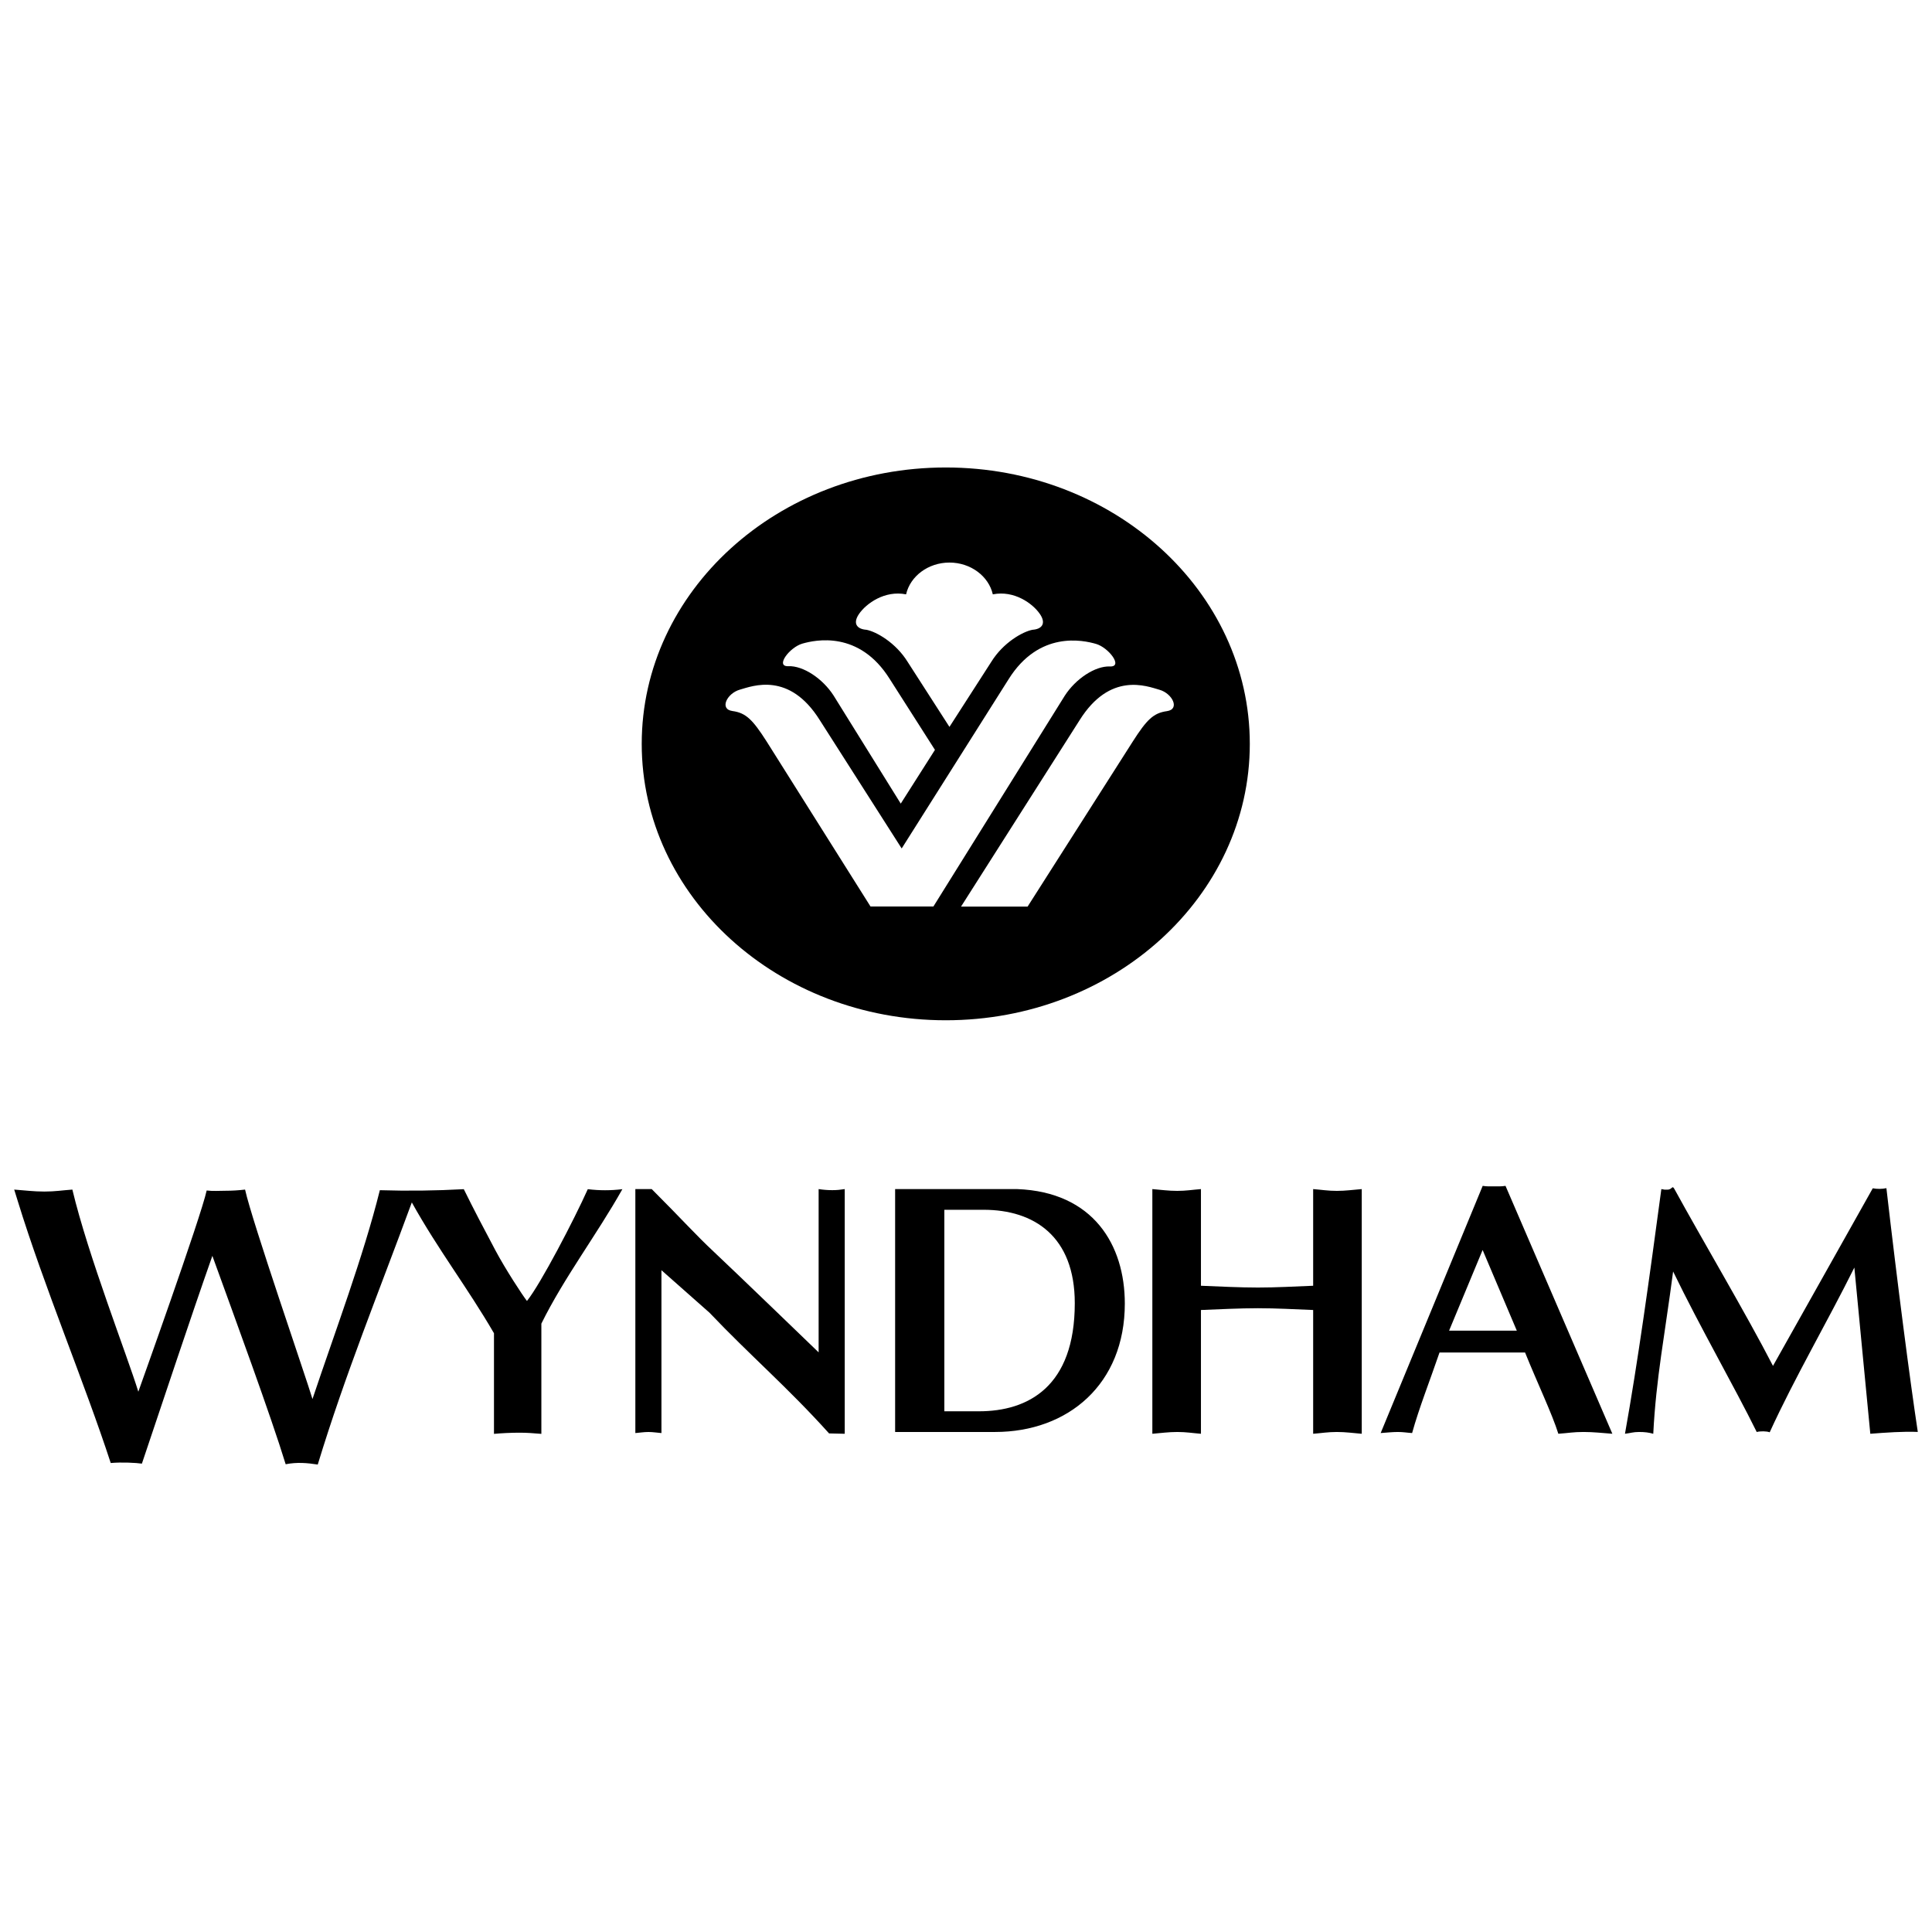
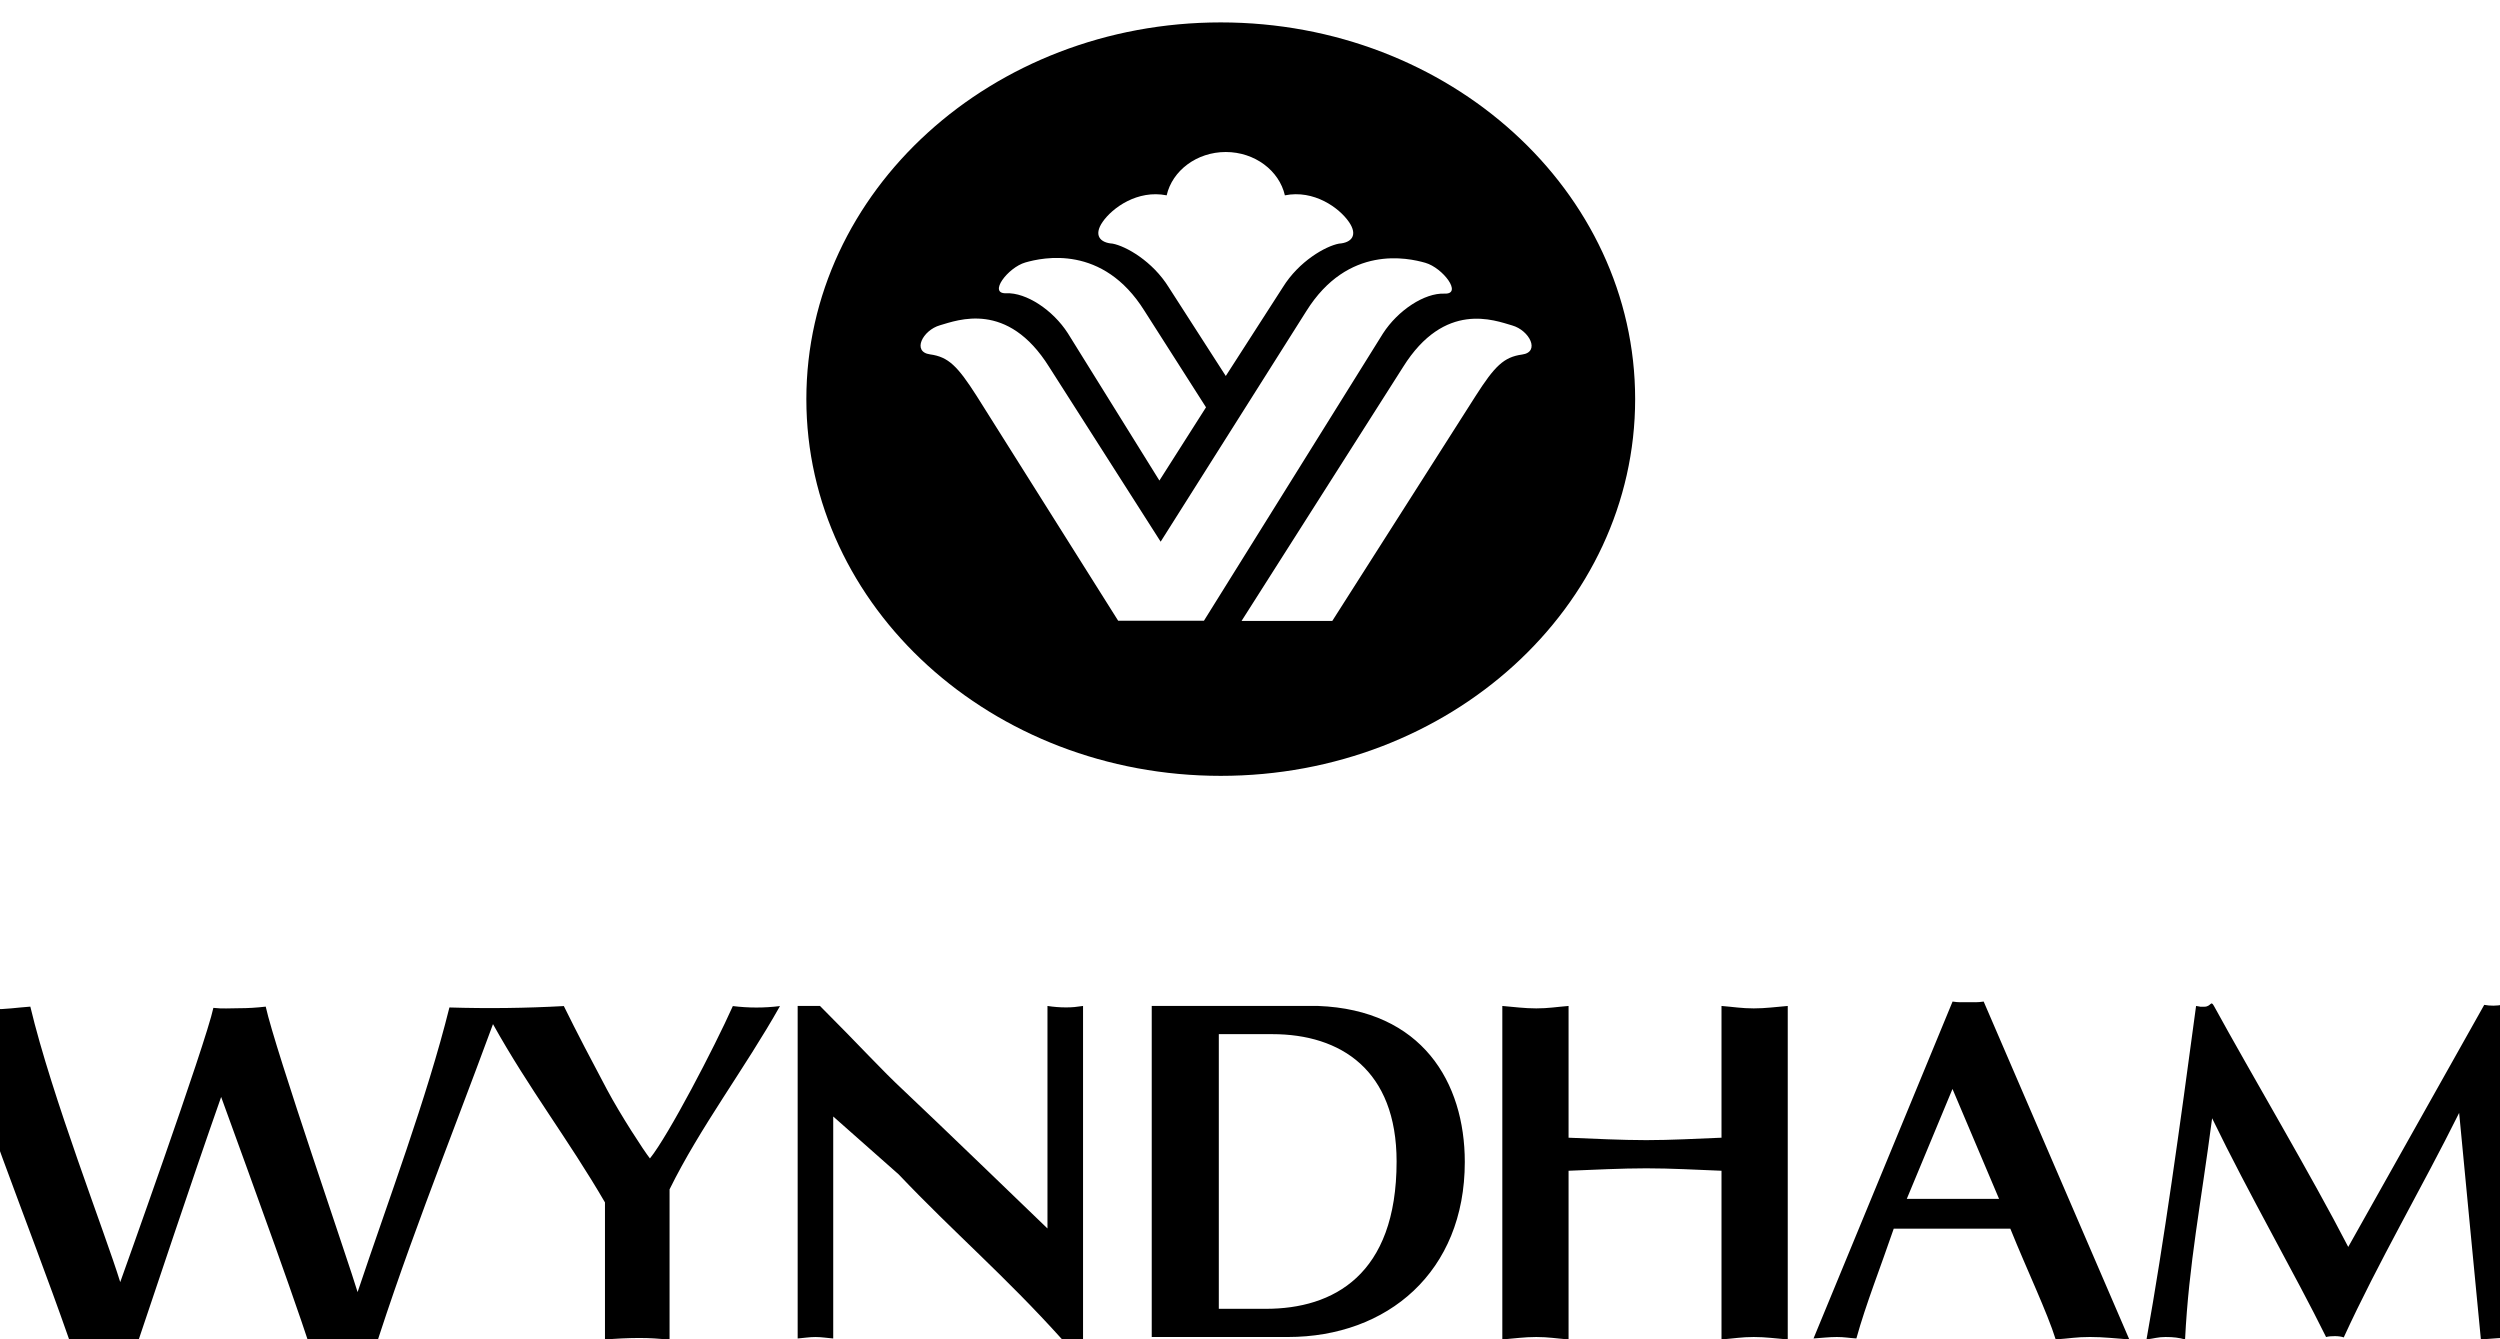
- <svg xmlns="http://www.w3.org/2000/svg" width="2500" height="2500" viewBox="0 0 192.756 192.756">
+ <svg xmlns="http://www.w3.org/2000/svg" width="183" height="98" viewBox="5 45 183 98">
  <g fill-rule="evenodd" clip-rule="evenodd">
    <path d="M58.644 118.644c-1.352 3.024-4.717 9.48-6.069 11.153-.427-.534-2.159-3.189-3.155-5.062-1.092-2.052-2.186-4.134-3.147-6.091a97.593 97.593 0 0 1-8.376.102c-1.648 6.631-4.481 14.139-6.721 20.835-.594-2.017-6.048-17.786-6.725-20.896-.667.078-1.295.117-1.962.117s-1.203.052-1.87-.026c-.549 2.592-6.818 20.074-6.818 20.074-1.104-3.589-5.011-13.574-6.581-20.165-1.059.078-1.731.196-2.79.196-1.099 0-1.915-.118-3.013-.196l.353 1.138c2.628 8.553 6.661 18.119 9.278 26.142 1.101-.101 2.56-.021 3.109.062 2.276-6.749 4.834-14.492 7.031-20.73 2.275 6.277 5.828 15.938 7.313 20.791 1.135-.223 2.14-.132 3.201.03 2.747-9.023 6.05-17.09 9.385-26.152 2.633 4.733 5.528 8.46 8.197 13.051v10.04a29.52 29.52 0 0 1 2.486-.117c.889 0 1.352.047 2.242.117V132.06c2.242-4.556 5.52-8.861 8.083-13.416a13.936 13.936 0 0 1-3.451 0zM81.675 118.636v16.288s-8.624-8.324-10.452-10.03-3.169-3.229-6.2-6.258h-1.634v24.341c.462-.036.838-.107 1.301-.107.463 0 .839.071 1.302.107v-16.249l4.793 4.239c4.021 4.235 7.804 7.455 11.932 12.045l1.562.036v-24.412c-.462.071-.778.106-1.241.106s-.9-.035-1.363-.106zM101.477 118.635h-12.17v24.234h9.963c7.295 0 12.953-4.769 12.953-12.811 0-5.835-3.131-11.138-10.746-11.423zm-3.809 22.17h-3.451V120.7h3.914c5.018 0 9.1 2.633 9.1 9.323-.001 8.327-4.651 10.782-9.563 10.782zM131.014 118.636v9.644c-1.816.071-3.691.178-5.506.178s-3.873-.106-5.689-.178v-9.644c-.889.071-1.475.178-2.363.178-.891 0-1.598-.106-2.486-.178v24.412c.889-.071 1.596-.179 2.486-.179.889 0 1.475.107 2.363.179v-12.349c1.816-.07 3.875-.178 5.689-.178s3.689.107 5.506.178v12.349c.889-.071 1.475-.179 2.363-.179s1.596.107 2.486.179v-24.412c-.891.071-1.598.178-2.486.178s-1.475-.107-2.363-.178zM150.205 118.314c-.463.071-.707.046-1.168.046-.463 0-.646.025-1.109-.046l-10.178 24.661c.57-.036 1.139-.106 1.709-.106.568 0 .859.07 1.428.106.676-2.455 1.811-5.332 2.734-8.036h8.535c1.219 3.023 2.705 6.13 3.32 8.107 1.031-.071 1.479-.178 2.512-.178 1.031 0 1.846.106 2.877.178l-10.66-24.732zm-5.629 14.445l3.346-8.048 3.41 8.048h-6.756zM188.207 118.544a3.59 3.59 0 0 1-1.361.012l-9.955 17.719c-2.66-5.166-7.107-12.661-9.83-17.639-.242-.442-.203.056-.703.056-.496 0-.107.016-.605-.056-1.209 9.003-2.348 17.259-3.629 24.411.57-.07.824-.178 1.393-.178.6 0 .979.051 1.43.178.277-5.54 1.164-9.928 1.98-16.191 2.705 5.587 6.086 11.443 8.342 16.014.334-.092 1-.092 1.293.03 2.525-5.516 5.742-10.991 8.447-16.436.533 5.48 1.105 11.652 1.592 16.583 1.525-.117 3.322-.248 4.738-.183-.777-5.113-2.028-14.748-3.132-24.32zM94.359 46.64c-16.753 0-30.334 12.347-30.334 27.576 0 15.23 13.582 27.577 30.334 27.577s30.334-12.347 30.334-27.577c0-15.229-13.582-27.576-30.334-27.576zm-8.651 14.609c.712-1.035 2.56-2.376 4.692-1.95.41-1.807 2.203-3.172 4.327-3.172s3.916 1.365 4.326 3.172c2.133-.427 3.98.915 4.691 1.95.672.975.184 1.523-.73 1.584-.975.183-2.926 1.279-4.113 3.199l-4.174 6.49-4.174-6.49c-1.188-1.919-3.138-3.016-4.113-3.199-.915-.061-1.402-.609-.732-1.584zm-5.651 2.963c1.279-.365 5.667-1.34 8.714 3.535l4.509 7.068-3.412 5.362-6.703-10.786c-1.097-1.706-3.046-2.986-4.509-2.925-1.352.057.121-1.888 1.401-2.254zm13.07 26.228h-6.276L76.493 73.987c-1.401-2.193-2.072-2.864-3.413-3.047-1.34-.183-.548-1.767.731-2.132 1.28-.366 4.936-1.828 7.983 3.046l8.166 12.797 10.664-16.879c3.047-4.875 7.434-3.9 8.713-3.534 1.281.366 2.754 2.311 1.402 2.255-1.463-.061-3.412 1.218-4.51 2.924L93.127 90.44zm23.291-19.488c-1.342.183-2.012.853-3.412 3.046l-10.482 16.453h-6.641l11.821-18.585c3.047-4.875 6.703-3.412 7.982-3.046 1.281.365 2.072 1.949.732 2.132z" />
  </g>
</svg>
